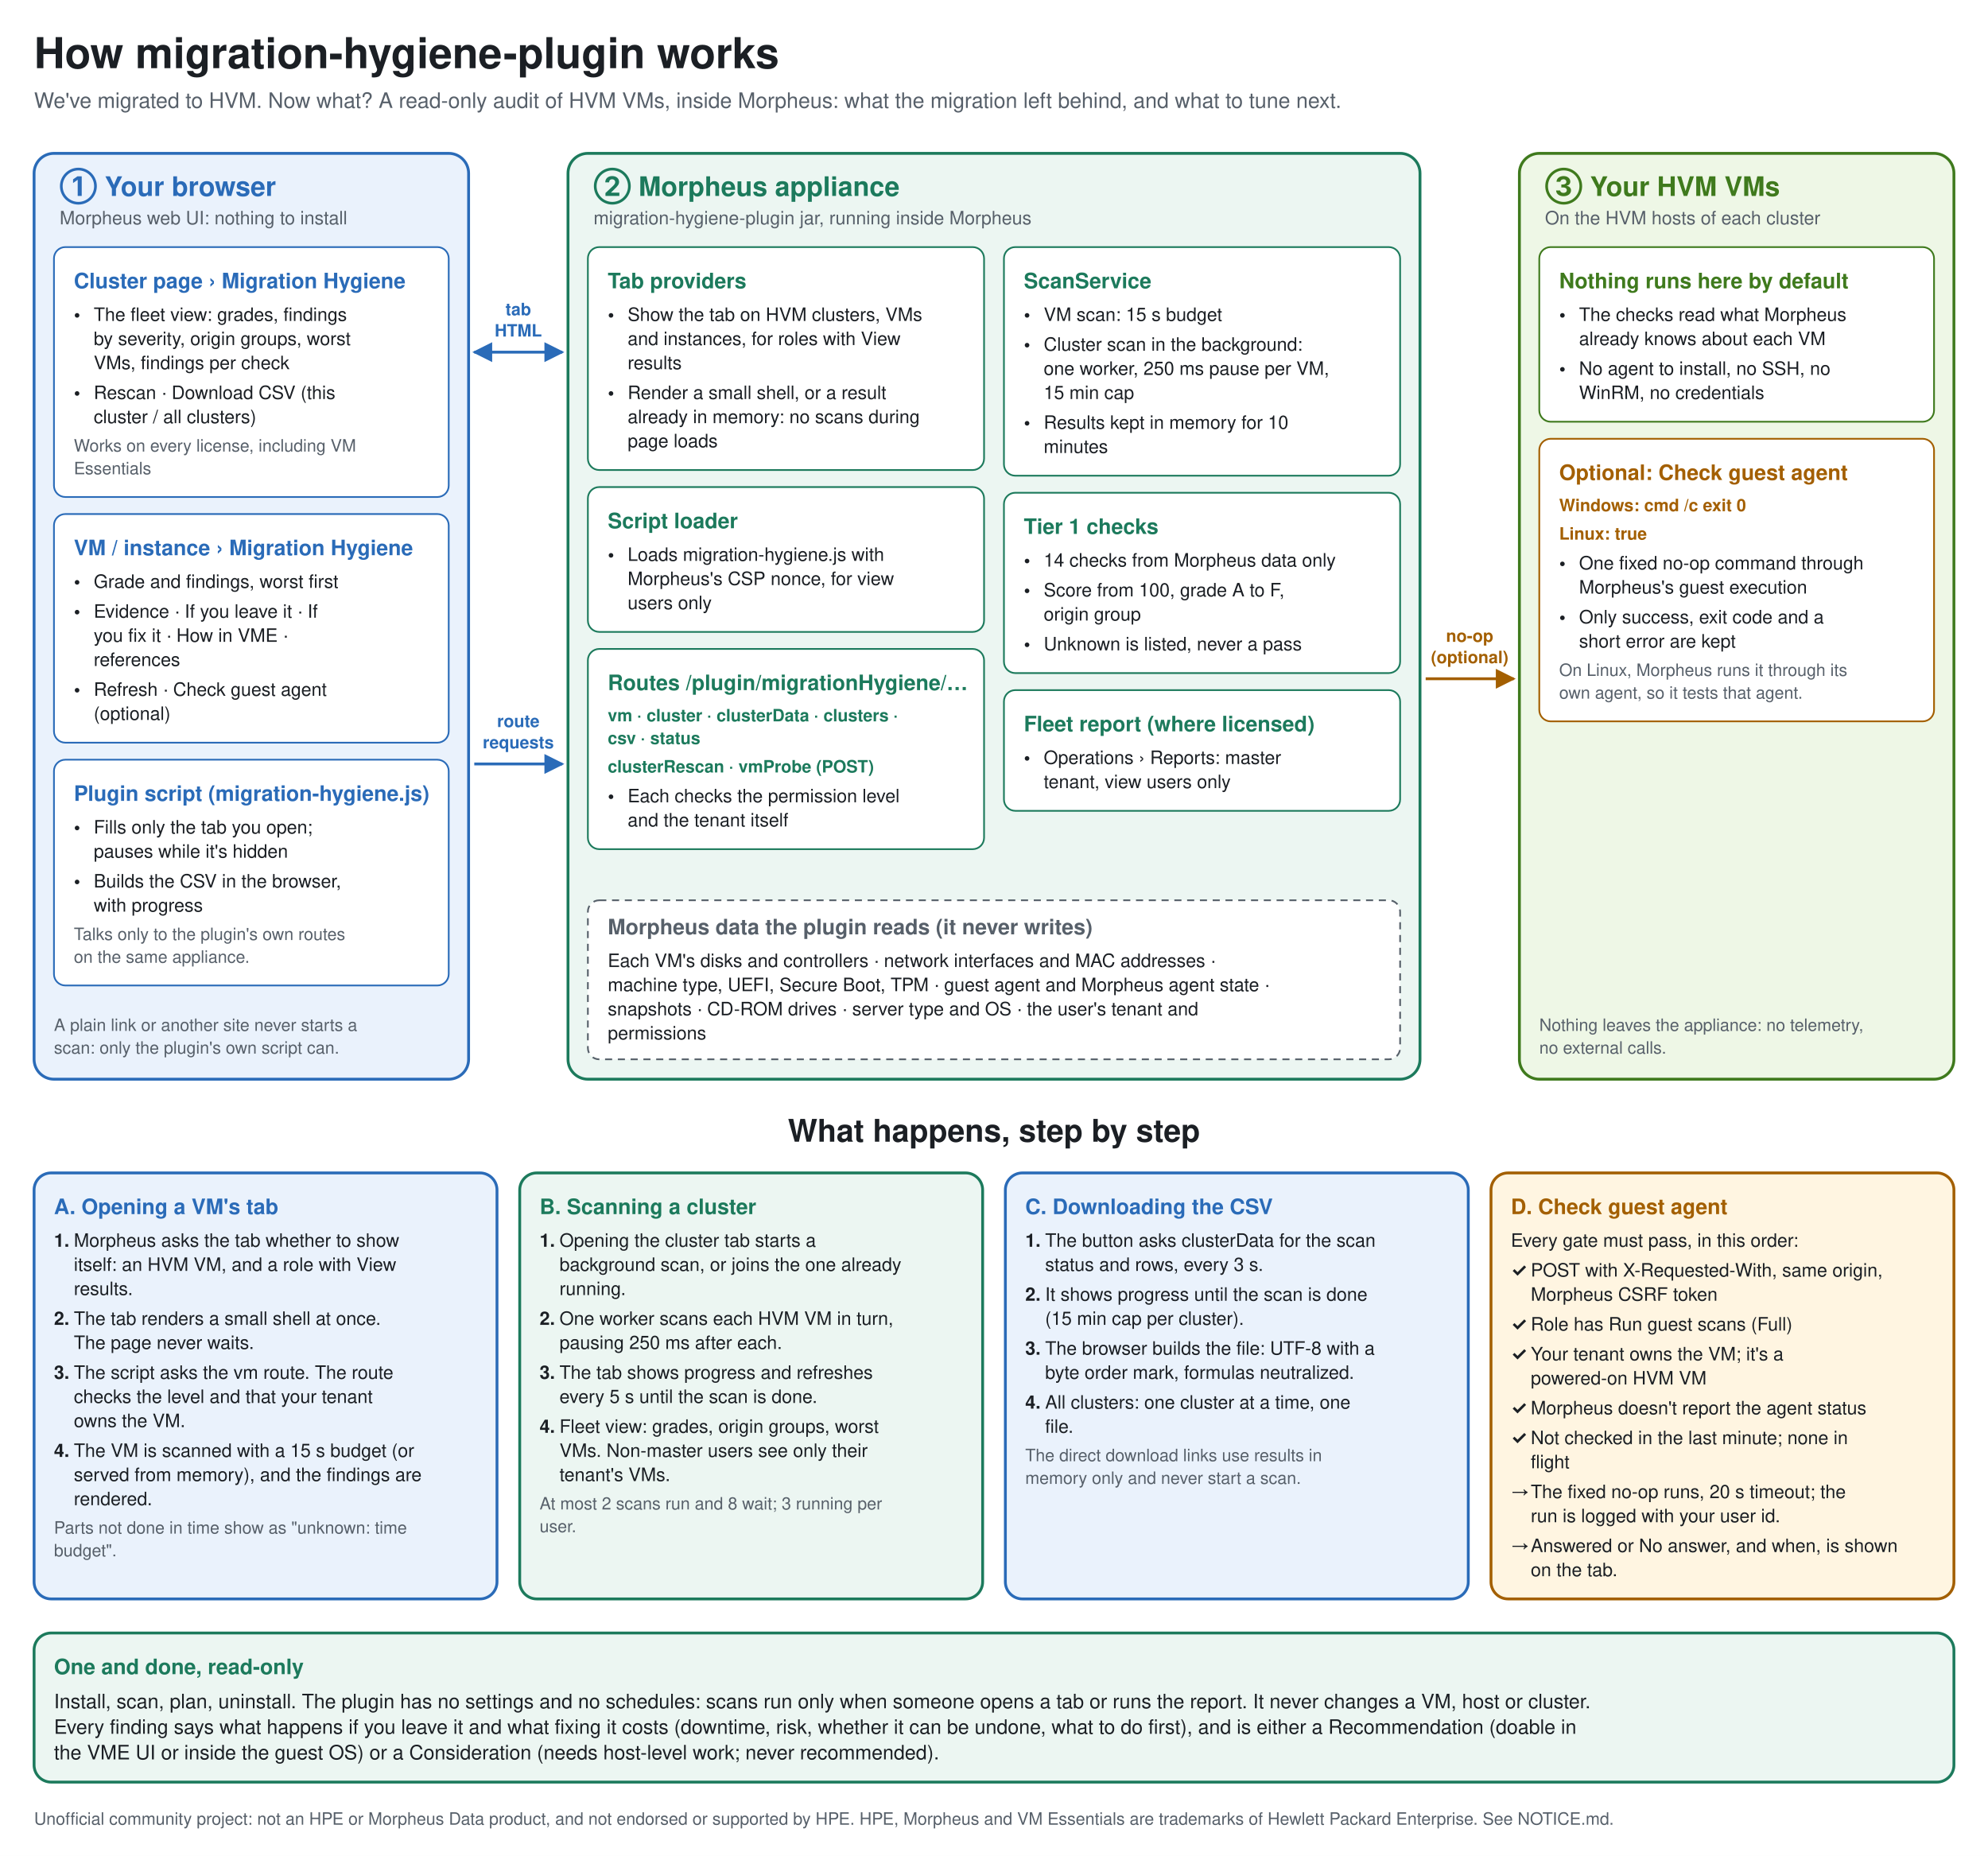
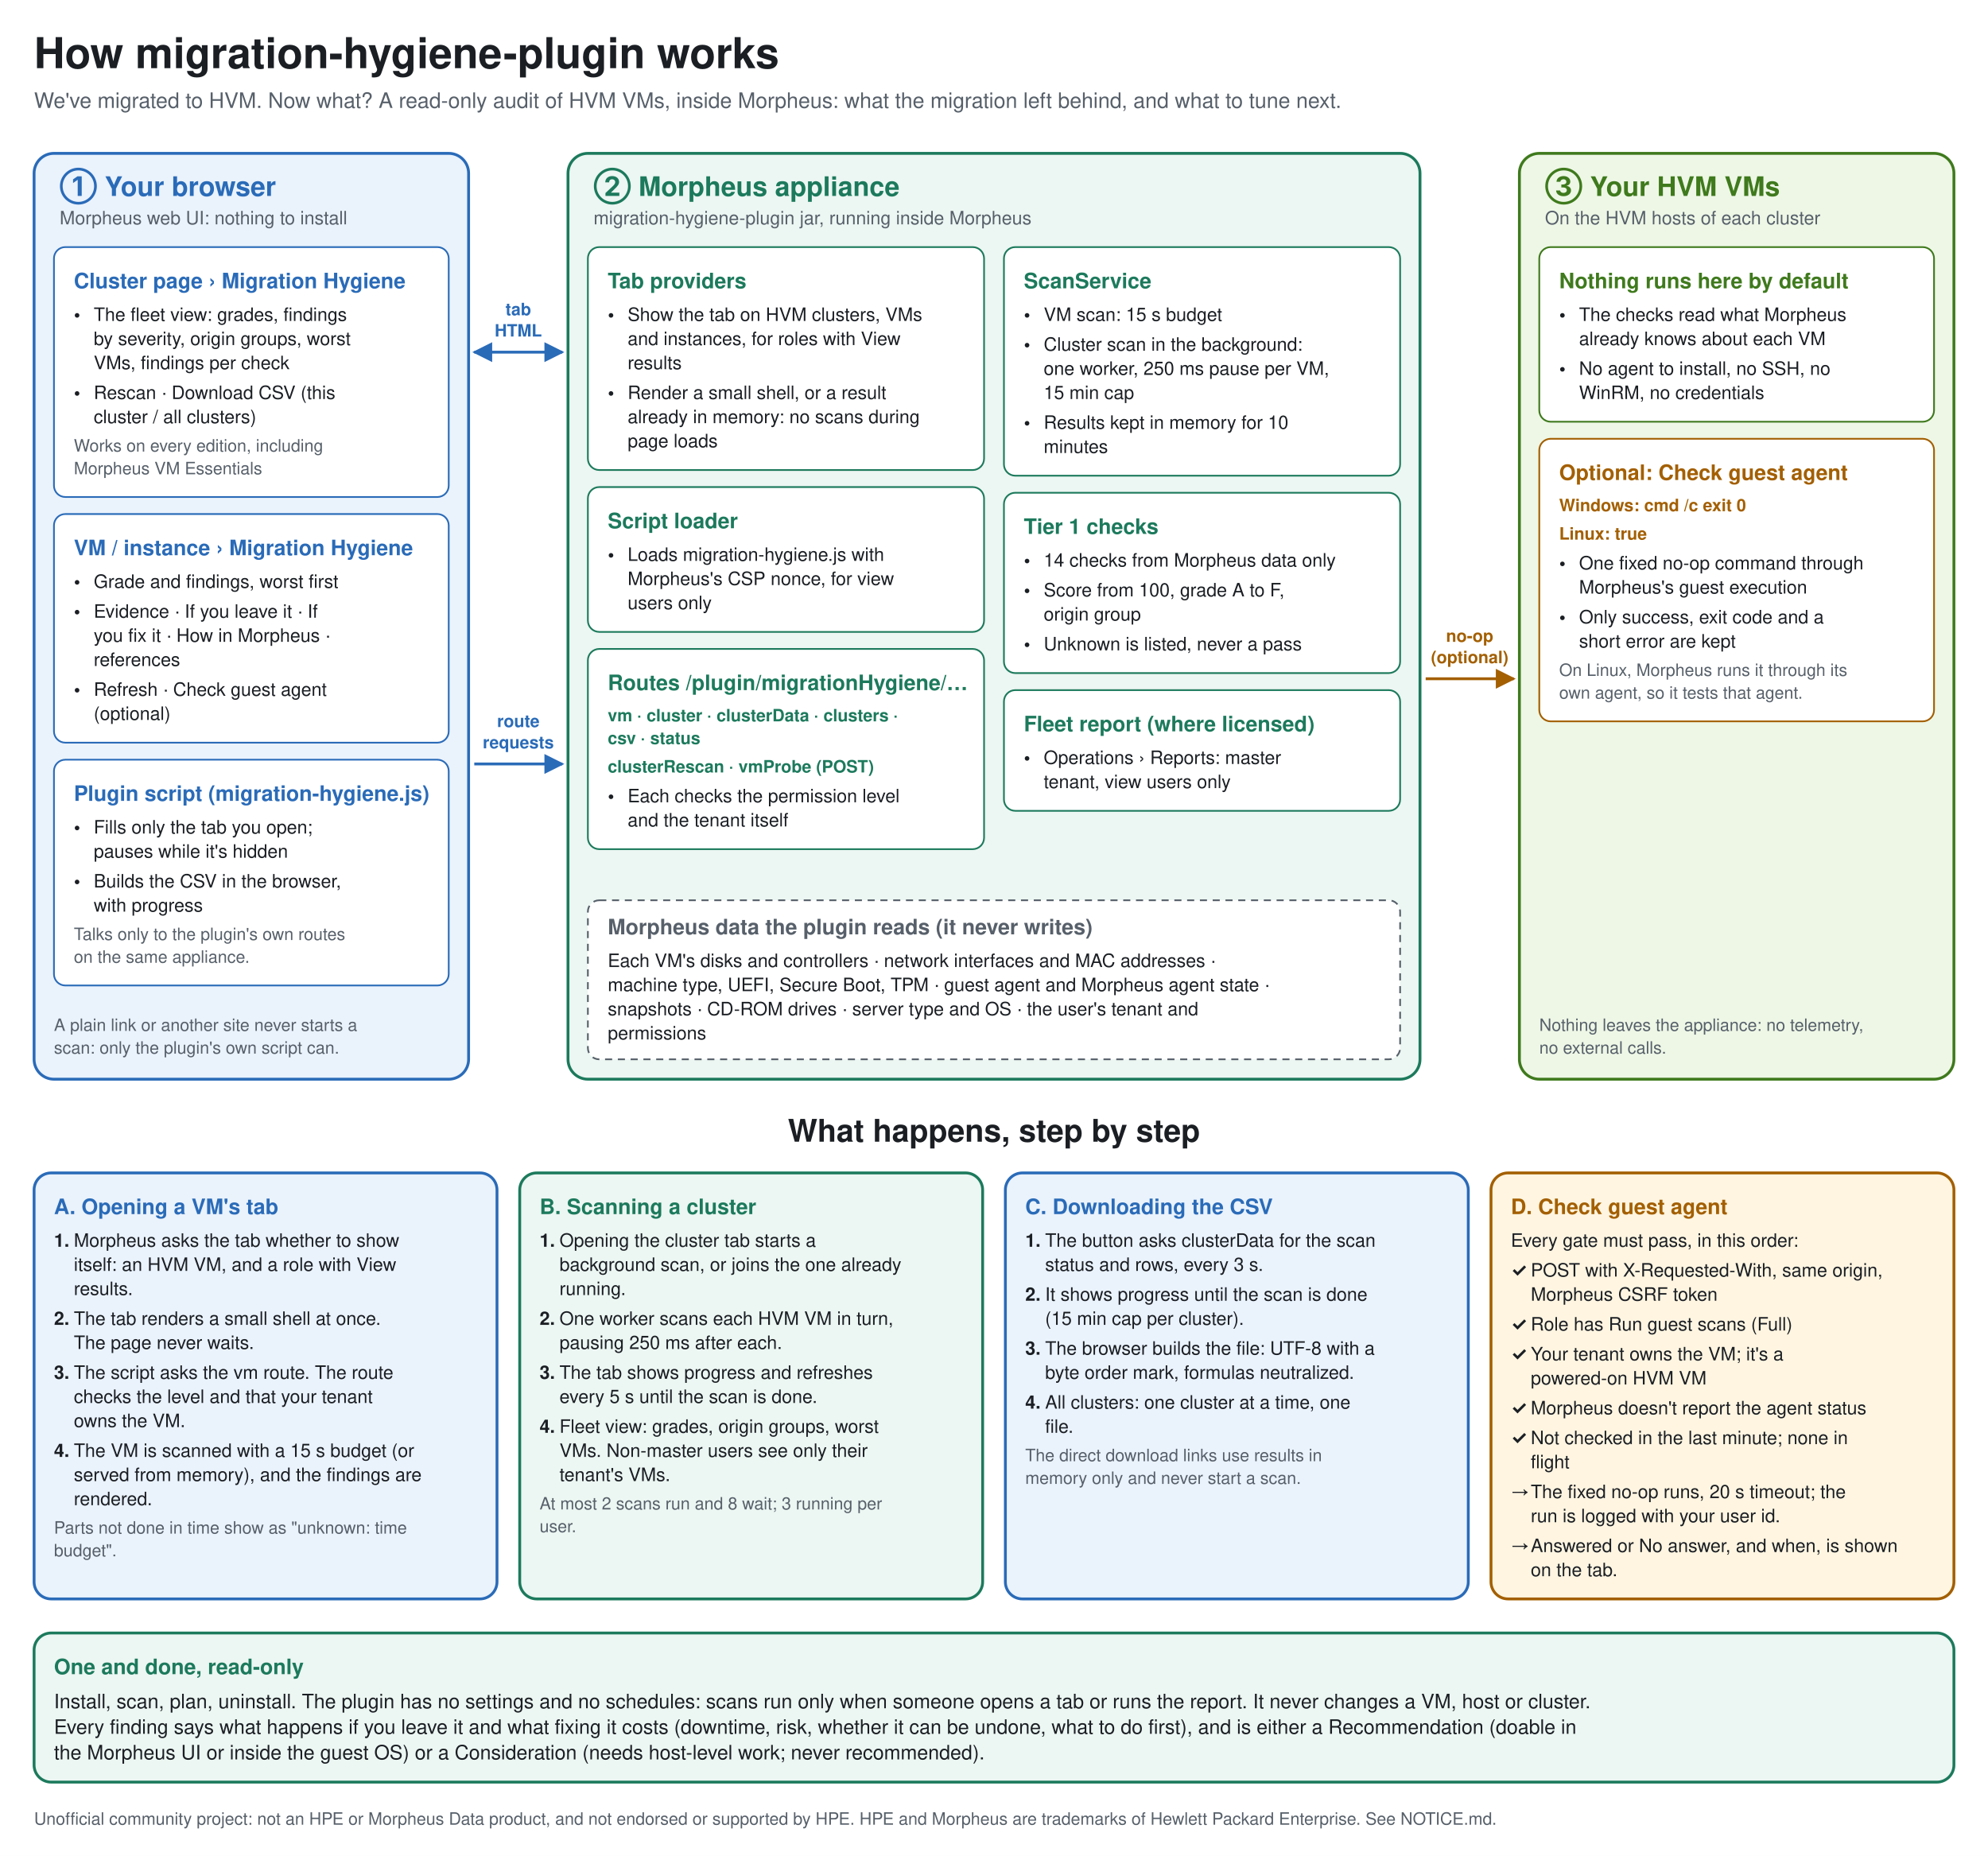
<svg xmlns="http://www.w3.org/2000/svg" width="1400" height="1307" viewBox="0 0 1400 1307" font-family="-apple-system, 'Segoe UI', Helvetica, Arial, sans-serif">
  <defs>
    <marker id="a2a6bb8" viewBox="0 0 10 10" refX="9" refY="5" markerWidth="7" markerHeight="7" orient="auto-start-reverse">
      <path d="M0,0 L10,5 L0,10 z" fill="#2a6bb8" />
    </marker>
    <marker id="aa35f00" viewBox="0 0 10 10" refX="9" refY="5" markerWidth="7" markerHeight="7" orient="auto-start-reverse">
      <path d="M0,0 L10,5 L0,10 z" fill="#a35f00" />
    </marker>
  </defs>
  <rect width="1400" height="1307" fill="#ffffff" />
  <text x="24" y="48" font-size="30" font-weight="bold" fill="#1b1f24">How migration-hygiene-plugin works</text>
  <text x="24" y="76" font-size="15" fill="#57606a">We've migrated to HVM. Now what? A read-only audit of HVM VMs, inside Morpheus: what the migration left behind, and what to tune next.</text>
  <rect x="24" y="108" width="306" height="652" rx="14" fill="#eaf2fc" stroke="#2a6bb8" stroke-width="2" />
  <text x="42" y="138" font-size="19" font-weight="bold" fill="#2a6bb8" text-anchor="start">① Your browser</text>
  <text x="42" y="158" font-size="13" font-weight="normal" fill="#57606a" text-anchor="start">Morpheus web UI: nothing to install</text>
  <rect x="400" y="108" width="600" height="652" rx="14" fill="#ecf6f2" stroke="#1c7a5c" stroke-width="2" />
  <text x="418" y="138" font-size="19" font-weight="bold" fill="#1c7a5c" text-anchor="start">② Morpheus appliance</text>
  <text x="418" y="158" font-size="13" font-weight="normal" fill="#57606a" text-anchor="start">migration-hygiene-plugin jar, running inside Morpheus</text>
  <rect x="1070" y="108" width="306" height="652" rx="14" fill="#eef7e6" stroke="#3f7a1d" stroke-width="2" />
  <text x="1088" y="138" font-size="19" font-weight="bold" fill="#3f7a1d" text-anchor="start">③ Your HVM VMs</text>
  <text x="1088" y="158" font-size="13" font-weight="normal" fill="#57606a" text-anchor="start">On the HVM hosts of each cluster</text>
  <rect x="38" y="174" width="278" height="176" rx="8" fill="#ffffff" stroke="#2a6bb8" stroke-width="1.2" />
  <text x="52" y="203" font-size="15" font-weight="bold" fill="#2a6bb8" text-anchor="start">Cluster page › Migration Hygiene</text>
  <text x="52" y="226" font-size="13" font-weight="bold" fill="#1b1f24" text-anchor="start">•</text>
  <text x="66" y="226" font-size="13" font-weight="normal" fill="#1b1f24" text-anchor="start">The fleet view: grades, findings</text>
  <text x="66" y="243" font-size="13" font-weight="normal" fill="#1b1f24" text-anchor="start">by severity, origin groups, worst</text>
  <text x="66" y="260" font-size="13" font-weight="normal" fill="#1b1f24" text-anchor="start">VMs, findings per check</text>
  <text x="52" y="281" font-size="13" font-weight="bold" fill="#1b1f24" text-anchor="start">•</text>
  <text x="66" y="281" font-size="13" font-weight="normal" fill="#1b1f24" text-anchor="start">Rescan · Download CSV (this</text>
  <text x="66" y="298" font-size="13" font-weight="normal" fill="#1b1f24" text-anchor="start">cluster / all clusters)</text>
-   <text x="52" y="318" font-size="12" font-weight="normal" fill="#57606a" text-anchor="start">Works on every license, including VM</text>
-   <text x="52" y="334" font-size="12" font-weight="normal" fill="#57606a" text-anchor="start">Essentials</text>
+   <text x="52" y="318" font-size="12" font-weight="normal" fill="#57606a" text-anchor="start">Works on every edition, including</text>
+   <text x="52" y="334" font-size="12" font-weight="normal" fill="#57606a" text-anchor="start">Morpheus VM Essentials</text>
  <rect x="38" y="362" width="278" height="161" rx="8" fill="#ffffff" stroke="#2a6bb8" stroke-width="1.2" />
  <text x="52" y="391" font-size="15" font-weight="bold" fill="#2a6bb8" text-anchor="start">VM / instance › Migration Hygiene</text>
  <text x="52" y="414" font-size="13" font-weight="bold" fill="#1b1f24" text-anchor="start">•</text>
  <text x="66" y="414" font-size="13" font-weight="normal" fill="#1b1f24" text-anchor="start">Grade and findings, worst first</text>
  <text x="52" y="435" font-size="13" font-weight="bold" fill="#1b1f24" text-anchor="start">•</text>
  <text x="66" y="435" font-size="13" font-weight="normal" fill="#1b1f24" text-anchor="start">Evidence · If you leave it · If</text>
-   <text x="66" y="452" font-size="13" font-weight="normal" fill="#1b1f24" text-anchor="start">you fix it · How in VME ·</text>
+   <text x="66" y="452" font-size="13" font-weight="normal" fill="#1b1f24" text-anchor="start">you fix it · How in Morpheus ·</text>
  <text x="66" y="469" font-size="13" font-weight="normal" fill="#1b1f24" text-anchor="start">references</text>
  <text x="52" y="490" font-size="13" font-weight="bold" fill="#1b1f24" text-anchor="start">•</text>
  <text x="66" y="490" font-size="13" font-weight="normal" fill="#1b1f24" text-anchor="start">Refresh · Check guest agent</text>
  <text x="66" y="507" font-size="13" font-weight="normal" fill="#1b1f24" text-anchor="start">(optional)</text>
  <rect x="38" y="535" width="278" height="159" rx="8" fill="#ffffff" stroke="#2a6bb8" stroke-width="1.2" />
  <text x="52" y="564" font-size="15" font-weight="bold" fill="#2a6bb8" text-anchor="start">Plugin script (migration-hygiene.js)</text>
  <text x="52" y="587" font-size="13" font-weight="bold" fill="#1b1f24" text-anchor="start">•</text>
  <text x="66" y="587" font-size="13" font-weight="normal" fill="#1b1f24" text-anchor="start">Fills only the tab you open;</text>
  <text x="66" y="604" font-size="13" font-weight="normal" fill="#1b1f24" text-anchor="start">pauses while it's hidden</text>
  <text x="52" y="625" font-size="13" font-weight="bold" fill="#1b1f24" text-anchor="start">•</text>
  <text x="66" y="625" font-size="13" font-weight="normal" fill="#1b1f24" text-anchor="start">Builds the CSV in the browser,</text>
  <text x="66" y="642" font-size="13" font-weight="normal" fill="#1b1f24" text-anchor="start">with progress</text>
  <text x="52" y="662" font-size="12" font-weight="normal" fill="#57606a" text-anchor="start">Talks only to the plugin's own routes</text>
  <text x="52" y="678" font-size="12" font-weight="normal" fill="#57606a" text-anchor="start">on the same appliance.</text>
  <rect x="414" y="174" width="279" height="157" rx="8" fill="#ffffff" stroke="#1c7a5c" stroke-width="1.2" />
  <text x="428" y="203" font-size="15" font-weight="bold" fill="#1c7a5c" text-anchor="start">Tab providers</text>
  <text x="428" y="226" font-size="13" font-weight="bold" fill="#1b1f24" text-anchor="start">•</text>
  <text x="442" y="226" font-size="13" font-weight="normal" fill="#1b1f24" text-anchor="start">Show the tab on HVM clusters, VMs</text>
  <text x="442" y="243" font-size="13" font-weight="normal" fill="#1b1f24" text-anchor="start">and instances, for roles with View</text>
  <text x="442" y="260" font-size="13" font-weight="normal" fill="#1b1f24" text-anchor="start">results</text>
  <text x="428" y="281" font-size="13" font-weight="bold" fill="#1b1f24" text-anchor="start">•</text>
  <text x="442" y="281" font-size="13" font-weight="normal" fill="#1b1f24" text-anchor="start">Render a small shell, or a result</text>
  <text x="442" y="298" font-size="13" font-weight="normal" fill="#1b1f24" text-anchor="start">already in memory: no scans during</text>
  <text x="442" y="315" font-size="13" font-weight="normal" fill="#1b1f24" text-anchor="start">page loads</text>
  <rect x="414" y="343" width="279" height="102" rx="8" fill="#ffffff" stroke="#1c7a5c" stroke-width="1.2" />
  <text x="428" y="372" font-size="15" font-weight="bold" fill="#1c7a5c" text-anchor="start">Script loader</text>
  <text x="428" y="395" font-size="13" font-weight="bold" fill="#1b1f24" text-anchor="start">•</text>
  <text x="442" y="395" font-size="13" font-weight="normal" fill="#1b1f24" text-anchor="start">Loads migration-hygiene.js with</text>
  <text x="442" y="412" font-size="13" font-weight="normal" fill="#1b1f24" text-anchor="start">Morpheus's CSP nonce, for view</text>
  <text x="442" y="429" font-size="13" font-weight="normal" fill="#1b1f24" text-anchor="start">users only</text>
  <rect x="414" y="457" width="279" height="141" rx="8" fill="#ffffff" stroke="#1c7a5c" stroke-width="1.2" />
  <text x="428" y="486" font-size="15" font-weight="bold" fill="#1c7a5c" text-anchor="start">Routes  /plugin/migrationHygiene/…</text>
  <text x="428" y="508" font-size="12" font-weight="bold" fill="#1c7a5c" text-anchor="start">vm · cluster · clusterData · clusters ·</text>
  <text x="428" y="524" font-size="12" font-weight="bold" fill="#1c7a5c" text-anchor="start">csv · status</text>
  <text x="428" y="544" font-size="12" font-weight="bold" fill="#1c7a5c" text-anchor="start">clusterRescan · vmProbe (POST)</text>
  <text x="428" y="565" font-size="13" font-weight="bold" fill="#1b1f24" text-anchor="start">•</text>
  <text x="442" y="565" font-size="13" font-weight="normal" fill="#1b1f24" text-anchor="start">Each checks the permission level</text>
  <text x="442" y="582" font-size="13" font-weight="normal" fill="#1b1f24" text-anchor="start">and the tenant itself</text>
  <rect x="707" y="174" width="279" height="161" rx="8" fill="#ffffff" stroke="#1c7a5c" stroke-width="1.2" />
  <text x="721" y="203" font-size="15" font-weight="bold" fill="#1c7a5c" text-anchor="start">ScanService</text>
  <text x="721" y="226" font-size="13" font-weight="bold" fill="#1b1f24" text-anchor="start">•</text>
  <text x="735" y="226" font-size="13" font-weight="normal" fill="#1b1f24" text-anchor="start">VM scan: 15 s budget</text>
  <text x="721" y="247" font-size="13" font-weight="bold" fill="#1b1f24" text-anchor="start">•</text>
  <text x="735" y="247" font-size="13" font-weight="normal" fill="#1b1f24" text-anchor="start">Cluster scan in the background:</text>
  <text x="735" y="264" font-size="13" font-weight="normal" fill="#1b1f24" text-anchor="start">one worker, 250 ms pause per VM,</text>
  <text x="735" y="281" font-size="13" font-weight="normal" fill="#1b1f24" text-anchor="start">15 min cap</text>
  <text x="721" y="302" font-size="13" font-weight="bold" fill="#1b1f24" text-anchor="start">•</text>
  <text x="735" y="302" font-size="13" font-weight="normal" fill="#1b1f24" text-anchor="start">Results kept in memory for 10</text>
  <text x="735" y="319" font-size="13" font-weight="normal" fill="#1b1f24" text-anchor="start">minutes</text>
  <rect x="707" y="347" width="279" height="127" rx="8" fill="#ffffff" stroke="#1c7a5c" stroke-width="1.2" />
  <text x="721" y="376" font-size="15" font-weight="bold" fill="#1c7a5c" text-anchor="start">Tier 1 checks</text>
  <text x="721" y="399" font-size="13" font-weight="bold" fill="#1b1f24" text-anchor="start">•</text>
  <text x="735" y="399" font-size="13" font-weight="normal" fill="#1b1f24" text-anchor="start">14 checks from Morpheus data only</text>
  <text x="721" y="420" font-size="13" font-weight="bold" fill="#1b1f24" text-anchor="start">•</text>
  <text x="735" y="420" font-size="13" font-weight="normal" fill="#1b1f24" text-anchor="start">Score from 100, grade A to F,</text>
  <text x="735" y="437" font-size="13" font-weight="normal" fill="#1b1f24" text-anchor="start">origin group</text>
  <text x="721" y="458" font-size="13" font-weight="bold" fill="#1b1f24" text-anchor="start">•</text>
  <text x="735" y="458" font-size="13" font-weight="normal" fill="#1b1f24" text-anchor="start">Unknown is listed, never a pass</text>
  <rect x="707" y="486" width="279" height="85" rx="8" fill="#ffffff" stroke="#1c7a5c" stroke-width="1.2" />
  <text x="721" y="515" font-size="15" font-weight="bold" fill="#1c7a5c" text-anchor="start">Fleet report (where licensed)</text>
  <text x="721" y="538" font-size="13" font-weight="bold" fill="#1b1f24" text-anchor="start">•</text>
  <text x="735" y="538" font-size="13" font-weight="normal" fill="#1b1f24" text-anchor="start">Operations › Reports: master</text>
  <text x="735" y="555" font-size="13" font-weight="normal" fill="#1b1f24" text-anchor="start">tenant, view users only</text>
  <rect x="1084" y="174" width="278" height="123" rx="8" fill="#ffffff" stroke="#3f7a1d" stroke-width="1.2" />
  <text x="1098" y="203" font-size="15" font-weight="bold" fill="#3f7a1d" text-anchor="start">Nothing runs here by default</text>
  <text x="1098" y="226" font-size="13" font-weight="bold" fill="#1b1f24" text-anchor="start">•</text>
  <text x="1112" y="226" font-size="13" font-weight="normal" fill="#1b1f24" text-anchor="start">The checks read what Morpheus</text>
  <text x="1112" y="243" font-size="13" font-weight="normal" fill="#1b1f24" text-anchor="start">already knows about each VM</text>
  <text x="1098" y="264" font-size="13" font-weight="bold" fill="#1b1f24" text-anchor="start">•</text>
  <text x="1112" y="264" font-size="13" font-weight="normal" fill="#1b1f24" text-anchor="start">No agent to install, no SSH, no</text>
  <text x="1112" y="281" font-size="13" font-weight="normal" fill="#1b1f24" text-anchor="start">WinRM, no credentials</text>
  <rect x="1084" y="309" width="278" height="199" rx="8" fill="#ffffff" stroke="#a35f00" stroke-width="1.2" />
  <text x="1098" y="338" font-size="15" font-weight="bold" fill="#a35f00" text-anchor="start">Optional: Check guest agent</text>
  <text x="1098" y="360" font-size="12" font-weight="bold" fill="#a35f00" text-anchor="start">Windows: cmd /c exit 0</text>
  <text x="1098" y="380" font-size="12" font-weight="bold" fill="#a35f00" text-anchor="start">Linux: true</text>
  <text x="1098" y="401" font-size="13" font-weight="bold" fill="#1b1f24" text-anchor="start">•</text>
  <text x="1112" y="401" font-size="13" font-weight="normal" fill="#1b1f24" text-anchor="start">One fixed no-op command through</text>
  <text x="1112" y="418" font-size="13" font-weight="normal" fill="#1b1f24" text-anchor="start">Morpheus's guest execution</text>
  <text x="1098" y="439" font-size="13" font-weight="bold" fill="#1b1f24" text-anchor="start">•</text>
  <text x="1112" y="439" font-size="13" font-weight="normal" fill="#1b1f24" text-anchor="start">Only success, exit code and a</text>
  <text x="1112" y="456" font-size="13" font-weight="normal" fill="#1b1f24" text-anchor="start">short error are kept</text>
  <text x="1098" y="476" font-size="12" font-weight="normal" fill="#57606a" text-anchor="start">On Linux, Morpheus runs it through its</text>
  <text x="1098" y="492" font-size="12" font-weight="normal" fill="#57606a" text-anchor="start">own agent, so it tests that agent.</text>
  <rect x="414" y="634" width="572" height="112" rx="8" fill="#ffffff" stroke="#57606a" stroke-width="1.2" stroke-dasharray="5 4" />
  <text x="428" y="658" font-size="15" font-weight="bold" fill="#57606a" text-anchor="start">Morpheus data the plugin reads (it never writes)</text>
  <text x="428" y="681" font-size="13" font-weight="normal" fill="#1b1f24" text-anchor="start">Each VM's disks and controllers · network interfaces and MAC addresses ·</text>
  <text x="428" y="698" font-size="13" font-weight="normal" fill="#1b1f24" text-anchor="start">machine type, UEFI, Secure Boot, TPM · guest agent and Morpheus agent state ·</text>
  <text x="428" y="715" font-size="13" font-weight="normal" fill="#1b1f24" text-anchor="start">snapshots · CD-ROM drives · server type and OS · the user's tenant and</text>
  <text x="428" y="732" font-size="13" font-weight="normal" fill="#1b1f24" text-anchor="start">permissions</text>
  <text x="38" y="726" font-size="12" font-weight="normal" fill="#57606a" text-anchor="start">A plain link or another site never starts a</text>
  <text x="38" y="742" font-size="12" font-weight="normal" fill="#57606a" text-anchor="start">scan: only the plugin's own script can.</text>
  <text x="1084" y="726" font-size="12" font-weight="normal" fill="#57606a" text-anchor="start">Nothing leaves the appliance: no telemetry,</text>
  <text x="1084" y="742" font-size="12" font-weight="normal" fill="#57606a" text-anchor="start">no external calls.</text>
  <line x1="334" y1="248" x2="396" y2="248" stroke="#2a6bb8" stroke-width="2" marker-end="url(#a2a6bb8)" marker-start="url(#a2a6bb8)" />
  <text x="365.0" y="222" font-size="12" font-weight="bold" fill="#2a6bb8" text-anchor="middle">tab</text>
  <text x="365.0" y="237" font-size="12" font-weight="bold" fill="#2a6bb8" text-anchor="middle">HTML</text>
  <line x1="334" y1="538" x2="396" y2="538" stroke="#2a6bb8" stroke-width="2" marker-end="url(#a2a6bb8)" />
  <text x="365.0" y="512" font-size="12" font-weight="bold" fill="#2a6bb8" text-anchor="middle">route</text>
  <text x="365.0" y="527" font-size="12" font-weight="bold" fill="#2a6bb8" text-anchor="middle">requests</text>
  <line x1="1004" y1="478" x2="1066" y2="478" stroke="#a35f00" stroke-width="2" marker-end="url(#aa35f00)" />
  <text x="1035.0" y="452" font-size="12" font-weight="bold" fill="#a35f00" text-anchor="middle">no-op</text>
  <text x="1035.0" y="467" font-size="12" font-weight="bold" fill="#a35f00" text-anchor="middle">(optional)</text>
  <text x="700.0" y="804" font-size="22" font-weight="bold" fill="#1b1f24" text-anchor="middle">What happens, step by step</text>
  <rect x="24.0" y="826" width="326.0" height="300" rx="12" fill="#eaf2fc" stroke="#2a6bb8" stroke-width="2" />
  <text x="38.0" y="855" font-size="15" font-weight="bold" fill="#2a6bb8" text-anchor="start">A.  Opening a VM's tab</text>
  <text x="38.0" y="878" font-size="13" font-weight="bold" fill="#1b1f24" text-anchor="start">1.</text>
  <text x="52.0" y="878" font-size="13" font-weight="normal" fill="#1b1f24" text-anchor="start">Morpheus asks the tab whether to show</text>
  <text x="52.0" y="895" font-size="13" font-weight="normal" fill="#1b1f24" text-anchor="start">itself: an HVM VM, and a role with View</text>
  <text x="52.0" y="912" font-size="13" font-weight="normal" fill="#1b1f24" text-anchor="start">results.</text>
  <text x="38.0" y="933" font-size="13" font-weight="bold" fill="#1b1f24" text-anchor="start">2.</text>
  <text x="52.0" y="933" font-size="13" font-weight="normal" fill="#1b1f24" text-anchor="start">The tab renders a small shell at once.</text>
  <text x="52.0" y="950" font-size="13" font-weight="normal" fill="#1b1f24" text-anchor="start">The page never waits.</text>
  <text x="38.0" y="971" font-size="13" font-weight="bold" fill="#1b1f24" text-anchor="start">3.</text>
  <text x="52.0" y="971" font-size="13" font-weight="normal" fill="#1b1f24" text-anchor="start">The script asks the vm route. The route</text>
  <text x="52.0" y="988" font-size="13" font-weight="normal" fill="#1b1f24" text-anchor="start">checks the level and that your tenant</text>
  <text x="52.0" y="1005" font-size="13" font-weight="normal" fill="#1b1f24" text-anchor="start">owns the VM.</text>
  <text x="38.0" y="1026" font-size="13" font-weight="bold" fill="#1b1f24" text-anchor="start">4.</text>
  <text x="52.0" y="1026" font-size="13" font-weight="normal" fill="#1b1f24" text-anchor="start">The VM is scanned with a 15 s budget (or</text>
  <text x="52.0" y="1043" font-size="13" font-weight="normal" fill="#1b1f24" text-anchor="start">served from memory), and the findings are</text>
  <text x="52.0" y="1060" font-size="13" font-weight="normal" fill="#1b1f24" text-anchor="start">rendered.</text>
  <text x="38.0" y="1080" font-size="12" font-weight="normal" fill="#57606a" text-anchor="start">Parts not done in time show as "unknown: time</text>
  <text x="38.0" y="1096" font-size="12" font-weight="normal" fill="#57606a" text-anchor="start">budget".</text>
  <rect x="366.0" y="826" width="326.0" height="300" rx="12" fill="#ecf6f2" stroke="#1c7a5c" stroke-width="2" />
  <text x="380.0" y="855" font-size="15" font-weight="bold" fill="#1c7a5c" text-anchor="start">B.  Scanning a cluster</text>
  <text x="380.0" y="878" font-size="13" font-weight="bold" fill="#1b1f24" text-anchor="start">1.</text>
  <text x="394.0" y="878" font-size="13" font-weight="normal" fill="#1b1f24" text-anchor="start">Opening the cluster tab starts a</text>
  <text x="394.0" y="895" font-size="13" font-weight="normal" fill="#1b1f24" text-anchor="start">background scan, or joins the one already</text>
  <text x="394.0" y="912" font-size="13" font-weight="normal" fill="#1b1f24" text-anchor="start">running.</text>
  <text x="380.0" y="933" font-size="13" font-weight="bold" fill="#1b1f24" text-anchor="start">2.</text>
  <text x="394.0" y="933" font-size="13" font-weight="normal" fill="#1b1f24" text-anchor="start">One worker scans each HVM VM in turn,</text>
  <text x="394.0" y="950" font-size="13" font-weight="normal" fill="#1b1f24" text-anchor="start">pausing 250 ms after each.</text>
  <text x="380.0" y="971" font-size="13" font-weight="bold" fill="#1b1f24" text-anchor="start">3.</text>
  <text x="394.0" y="971" font-size="13" font-weight="normal" fill="#1b1f24" text-anchor="start">The tab shows progress and refreshes</text>
  <text x="394.0" y="988" font-size="13" font-weight="normal" fill="#1b1f24" text-anchor="start">every 5 s until the scan is done.</text>
  <text x="380.0" y="1009" font-size="13" font-weight="bold" fill="#1b1f24" text-anchor="start">4.</text>
  <text x="394.0" y="1009" font-size="13" font-weight="normal" fill="#1b1f24" text-anchor="start">Fleet view: grades, origin groups, worst</text>
  <text x="394.0" y="1026" font-size="13" font-weight="normal" fill="#1b1f24" text-anchor="start">VMs. Non-master users see only their</text>
  <text x="394.0" y="1043" font-size="13" font-weight="normal" fill="#1b1f24" text-anchor="start">tenant's VMs.</text>
  <text x="380.0" y="1063" font-size="12" font-weight="normal" fill="#57606a" text-anchor="start">At most 2 scans run and 8 wait; 3 running per</text>
  <text x="380.0" y="1079" font-size="12" font-weight="normal" fill="#57606a" text-anchor="start">user.</text>
  <rect x="708.0" y="826" width="326.0" height="300" rx="12" fill="#eaf2fc" stroke="#2a6bb8" stroke-width="2" />
  <text x="722.0" y="855" font-size="15" font-weight="bold" fill="#2a6bb8" text-anchor="start">C.  Downloading the CSV</text>
  <text x="722.0" y="878" font-size="13" font-weight="bold" fill="#1b1f24" text-anchor="start">1.</text>
  <text x="736.0" y="878" font-size="13" font-weight="normal" fill="#1b1f24" text-anchor="start">The button asks clusterData for the scan</text>
  <text x="736.0" y="895" font-size="13" font-weight="normal" fill="#1b1f24" text-anchor="start">status and rows, every 3 s.</text>
  <text x="722.0" y="916" font-size="13" font-weight="bold" fill="#1b1f24" text-anchor="start">2.</text>
  <text x="736.0" y="916" font-size="13" font-weight="normal" fill="#1b1f24" text-anchor="start">It shows progress until the scan is done</text>
  <text x="736.0" y="933" font-size="13" font-weight="normal" fill="#1b1f24" text-anchor="start">(15 min cap per cluster).</text>
  <text x="722.0" y="954" font-size="13" font-weight="bold" fill="#1b1f24" text-anchor="start">3.</text>
  <text x="736.0" y="954" font-size="13" font-weight="normal" fill="#1b1f24" text-anchor="start">The browser builds the file: UTF-8 with a</text>
  <text x="736.0" y="971" font-size="13" font-weight="normal" fill="#1b1f24" text-anchor="start">byte order mark, formulas neutralized.</text>
  <text x="722.0" y="992" font-size="13" font-weight="bold" fill="#1b1f24" text-anchor="start">4.</text>
  <text x="736.0" y="992" font-size="13" font-weight="normal" fill="#1b1f24" text-anchor="start">All clusters: one cluster at a time, one</text>
  <text x="736.0" y="1009" font-size="13" font-weight="normal" fill="#1b1f24" text-anchor="start">file.</text>
  <text x="722.0" y="1029" font-size="12" font-weight="normal" fill="#57606a" text-anchor="start">The direct download links use results in</text>
  <text x="722.0" y="1045" font-size="12" font-weight="normal" fill="#57606a" text-anchor="start">memory only and never start a scan.</text>
  <rect x="1050.0" y="826" width="326.0" height="300" rx="12" fill="#fff5e1" stroke="#a35f00" stroke-width="2" />
  <text x="1064.0" y="855" font-size="15" font-weight="bold" fill="#a35f00" text-anchor="start">D.  Check guest agent</text>
  <text x="1064.0" y="878" font-size="13" font-weight="normal" fill="#1b1f24" text-anchor="start">Every gate must pass, in this order:</text>
  <text x="1064.0" y="899" font-size="13" font-weight="bold" fill="#1b1f24" text-anchor="start">✓</text>
  <text x="1078.0" y="899" font-size="13" font-weight="normal" fill="#1b1f24" text-anchor="start">POST with X-Requested-With, same origin,</text>
  <text x="1078.0" y="916" font-size="13" font-weight="normal" fill="#1b1f24" text-anchor="start">Morpheus CSRF token</text>
  <text x="1064.0" y="937" font-size="13" font-weight="bold" fill="#1b1f24" text-anchor="start">✓</text>
  <text x="1078.0" y="937" font-size="13" font-weight="normal" fill="#1b1f24" text-anchor="start">Role has Run guest scans (Full)</text>
  <text x="1064.0" y="958" font-size="13" font-weight="bold" fill="#1b1f24" text-anchor="start">✓</text>
  <text x="1078.0" y="958" font-size="13" font-weight="normal" fill="#1b1f24" text-anchor="start">Your tenant owns the VM; it's a</text>
  <text x="1078.0" y="975" font-size="13" font-weight="normal" fill="#1b1f24" text-anchor="start">powered-on HVM VM</text>
  <text x="1064.0" y="996" font-size="13" font-weight="bold" fill="#1b1f24" text-anchor="start">✓</text>
  <text x="1078.0" y="996" font-size="13" font-weight="normal" fill="#1b1f24" text-anchor="start">Morpheus doesn't report the agent status</text>
  <text x="1064.0" y="1017" font-size="13" font-weight="bold" fill="#1b1f24" text-anchor="start">✓</text>
  <text x="1078.0" y="1017" font-size="13" font-weight="normal" fill="#1b1f24" text-anchor="start">Not checked in the last minute; none in</text>
  <text x="1078.0" y="1034" font-size="13" font-weight="normal" fill="#1b1f24" text-anchor="start">flight</text>
  <text x="1064.0" y="1055" font-size="13" font-weight="bold" fill="#1b1f24" text-anchor="start">→</text>
  <text x="1078.0" y="1055" font-size="13" font-weight="normal" fill="#1b1f24" text-anchor="start">The fixed no-op runs, 20 s timeout; the</text>
  <text x="1078.0" y="1072" font-size="13" font-weight="normal" fill="#1b1f24" text-anchor="start">run is logged with your user id.</text>
  <text x="1064.0" y="1093" font-size="13" font-weight="bold" fill="#1b1f24" text-anchor="start">→</text>
  <text x="1078.0" y="1093" font-size="13" font-weight="normal" fill="#1b1f24" text-anchor="start">Answered or No answer, and when, is shown</text>
  <text x="1078.0" y="1110" font-size="13" font-weight="normal" fill="#1b1f24" text-anchor="start">on the tab.</text>
  <rect x="24" y="1150" width="1352" height="105" rx="12" fill="#ecf6f2" stroke="#1c7a5c" stroke-width="2" />
  <text x="38" y="1179" font-size="15" font-weight="bold" fill="#1c7a5c" text-anchor="start">One and done, read-only</text>
  <text x="38" y="1203" font-size="14" font-weight="normal" fill="#1b1f24" text-anchor="start">Install, scan, plan, uninstall. The plugin has no settings and no schedules: scans run only when someone opens a tab or runs the report. It never changes a VM, host or cluster.</text>
  <text x="38" y="1221" font-size="14" font-weight="normal" fill="#1b1f24" text-anchor="start">Every finding says what happens if you leave it and what fixing it costs (downtime, risk, whether it can be undone, what to do first), and is either a Recommendation (doable in</text>
-   <text x="38" y="1239" font-size="14" font-weight="normal" fill="#1b1f24" text-anchor="start">the VME UI or inside the guest OS) or a Consideration (needs host-level work; never recommended).</text>
-   <text x="24" y="1285" font-size="12" font-weight="normal" fill="#57606a" text-anchor="start">Unofficial community project: not an HPE or Morpheus Data product, and not endorsed or supported by HPE. HPE, Morpheus and VM Essentials are trademarks of Hewlett Packard Enterprise. See NOTICE.md.</text>
+   <text x="38" y="1239" font-size="14" font-weight="normal" fill="#1b1f24" text-anchor="start">the Morpheus UI or inside the guest OS) or a Consideration (needs host-level work; never recommended).</text>
+   <text x="24" y="1285" font-size="12" font-weight="normal" fill="#57606a" text-anchor="start">Unofficial community project: not an HPE or Morpheus Data product, and not endorsed or supported by HPE. HPE and Morpheus are trademarks of Hewlett Packard Enterprise. See NOTICE.md.</text>
</svg>
